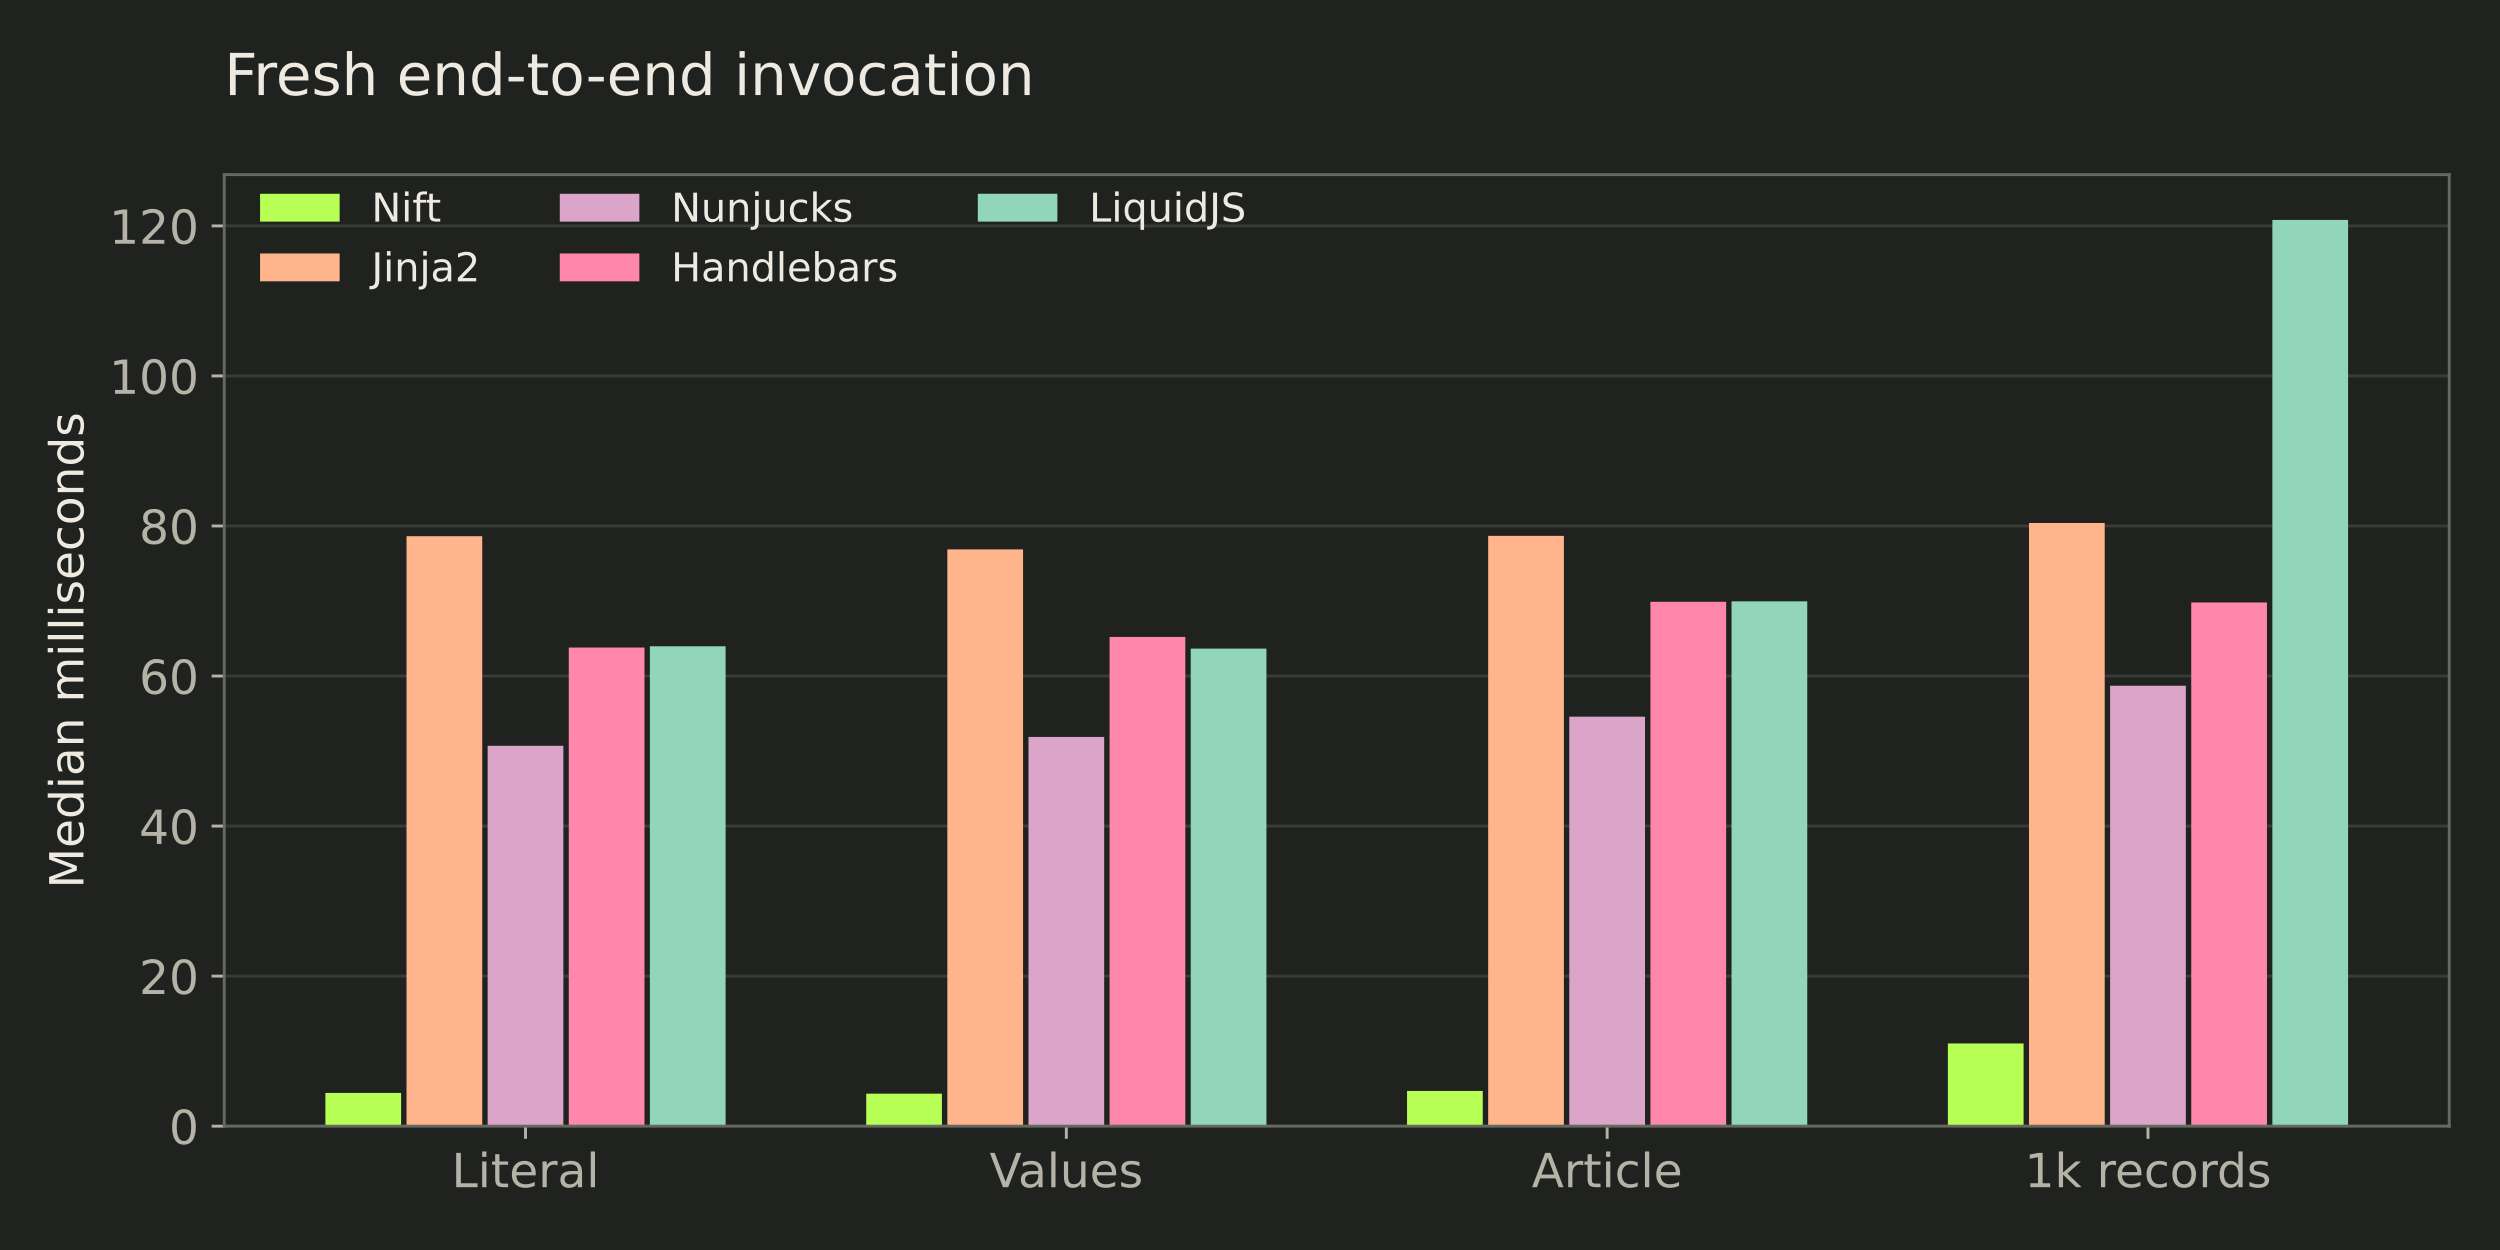
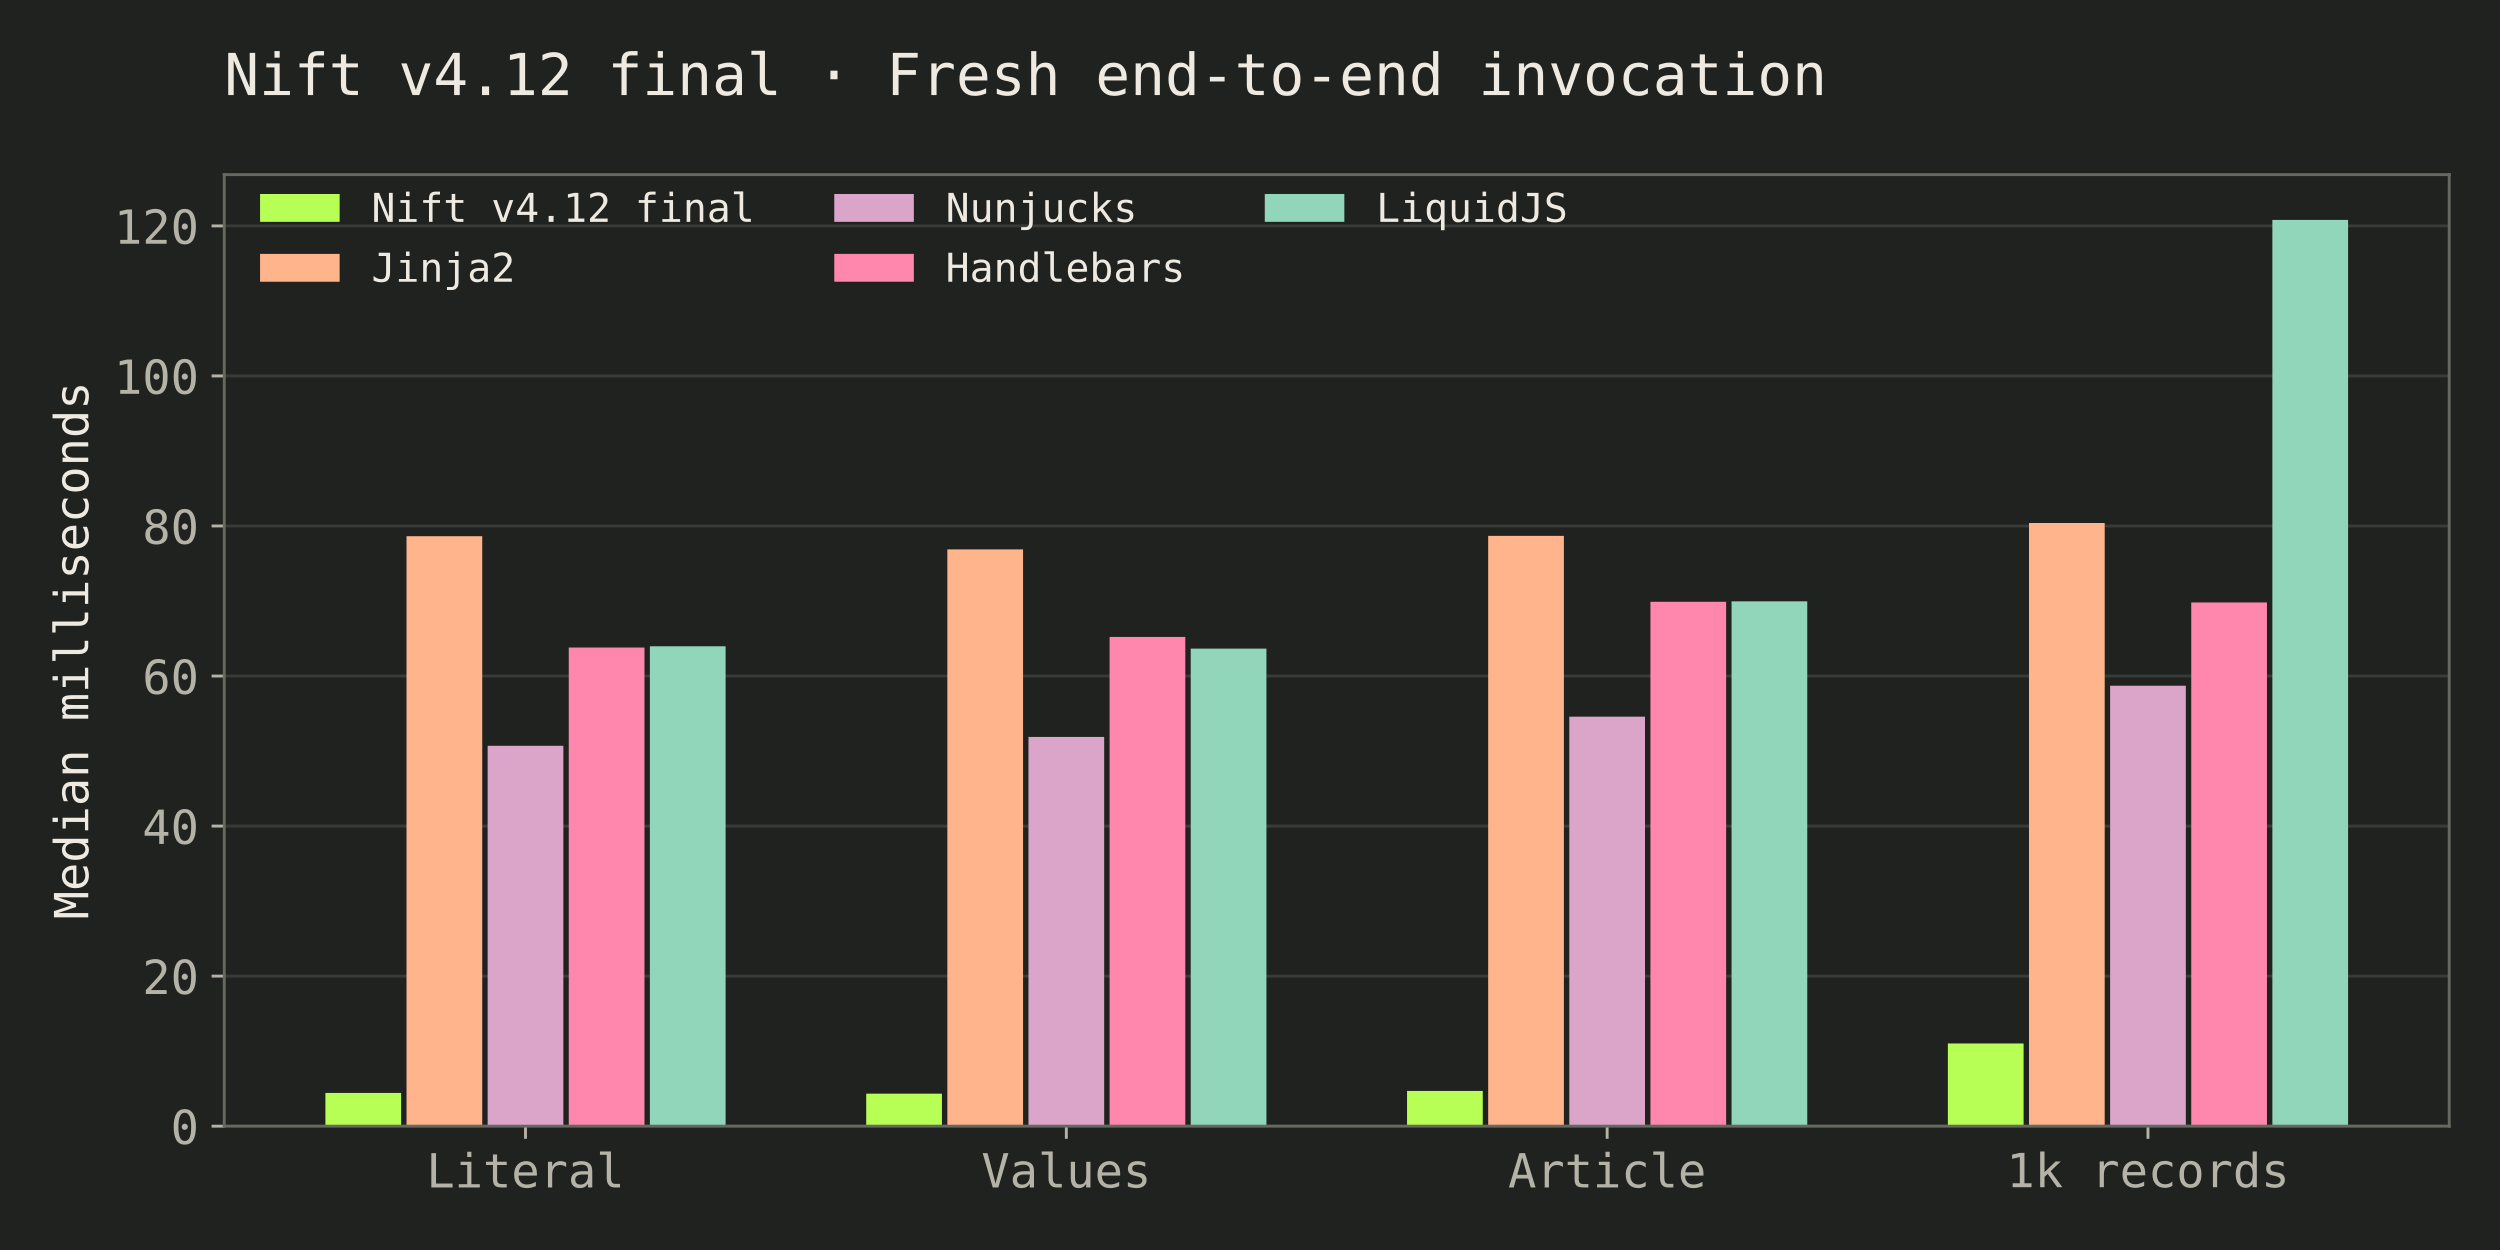
<svg xmlns="http://www.w3.org/2000/svg" xmlns:xlink="http://www.w3.org/1999/xlink" width="691.2pt" height="345.6pt" viewBox="0 0 691.2 345.6" version="1.1">
  <defs>
    <style type="text/css">*{stroke-linejoin: round; stroke-linecap: butt}</style>
  </defs>
  <g id="figure_1">
    <g id="patch_1">
      <path d="M 0 345.6  L 691.2 345.6  L 691.2 0  L 0 0  z " style="fill: #20221f" />
    </g>
    <g id="axes_1">
      <g id="patch_2">
        <path d="M 62.003 311.357  L 677.16 311.357  L 677.16 48.28  L 62.003 48.28  z " style="fill: #20221f" />
      </g>
      <g id="matplotlib.axis_1">
        <g id="xtick_1">
          <g id="line2d_1">
            <defs>
-               <path id="m729737db2e" d="M 0 0  L 0 3.5  " style="stroke: #b5b3a8; stroke-width: 0.8" />
+               <path id="m305f9985b8" d="M 0 0  L 0 3.5  " style="stroke: #b5b3a8; stroke-width: 0.8" />
            </defs>
            <g>
-               <use xlink:href="#m729737db2e" x="145.29" y="311.357" style="fill: #b5b3a8; stroke: #b5b3a8; stroke-width: 0.8" />
+               <use xlink:href="#m305f9985b8" x="145.29" y="311.357" style="fill: #b5b3a8; stroke: #b5b3a8; stroke-width: 0.8" />
            </g>
          </g>
          <g id="text_1">
-             <text style="font-size: 13px; font-family: 'DejaVu Sans', 'Bitstream Vera Sans', 'Computer Modern Sans Serif', 'Lucida Grande', 'Verdana', 'Geneva', 'Lucid', 'Arial', 'Helvetica', 'Avant Garde', sans-serif; text-anchor: middle; fill: #b5b3a8" x="145.29" y="328.235" transform="rotate(-0 145.29 328.2349)">Literal</text>
+             <text style="font-size: 13px; font-family: 'DejaVu Sans Mono'; text-anchor: middle; fill: #b5b3a8" x="145.29" y="328.304" transform="rotate(-0 145.29 328.304)">Literal</text>
          </g>
        </g>
        <g id="xtick_2">
          <g id="line2d_2">
            <g>
-               <use xlink:href="#m729737db2e" x="294.818" y="311.357" style="fill: #b5b3a8; stroke: #b5b3a8; stroke-width: 0.8" />
+               <use xlink:href="#m305f9985b8" x="294.818" y="311.357" style="fill: #b5b3a8; stroke: #b5b3a8; stroke-width: 0.8" />
            </g>
          </g>
          <g id="text_2">
-             <text style="font-size: 13px; font-family: 'DejaVu Sans', 'Bitstream Vera Sans', 'Computer Modern Sans Serif', 'Lucida Grande', 'Verdana', 'Geneva', 'Lucid', 'Arial', 'Helvetica', 'Avant Garde', sans-serif; text-anchor: middle; fill: #b5b3a8" x="294.818" y="328.235" transform="rotate(-0 294.8177 328.2349)">Values</text>
+             <text style="font-size: 13px; font-family: 'DejaVu Sans Mono'; text-anchor: middle; fill: #b5b3a8" x="294.818" y="328.304" transform="rotate(-0 294.8177 328.304)">Values</text>
          </g>
        </g>
        <g id="xtick_3">
          <g id="line2d_3">
            <g>
-               <use xlink:href="#m729737db2e" x="444.345" y="311.357" style="fill: #b5b3a8; stroke: #b5b3a8; stroke-width: 0.8" />
+               <use xlink:href="#m305f9985b8" x="444.345" y="311.357" style="fill: #b5b3a8; stroke: #b5b3a8; stroke-width: 0.8" />
            </g>
          </g>
          <g id="text_3">
-             <text style="font-size: 13px; font-family: 'DejaVu Sans', 'Bitstream Vera Sans', 'Computer Modern Sans Serif', 'Lucida Grande', 'Verdana', 'Geneva', 'Lucid', 'Arial', 'Helvetica', 'Avant Garde', sans-serif; text-anchor: middle; fill: #b5b3a8" x="444.345" y="328.235" transform="rotate(-0 444.3454 328.2349)">Article</text>
+             <text style="font-size: 13px; font-family: 'DejaVu Sans Mono'; text-anchor: middle; fill: #b5b3a8" x="444.345" y="328.304" transform="rotate(-0 444.3454 328.304)">Article</text>
          </g>
        </g>
        <g id="xtick_4">
          <g id="line2d_4">
            <g>
-               <use xlink:href="#m729737db2e" x="593.873" y="311.357" style="fill: #b5b3a8; stroke: #b5b3a8; stroke-width: 0.8" />
+               <use xlink:href="#m305f9985b8" x="593.873" y="311.357" style="fill: #b5b3a8; stroke: #b5b3a8; stroke-width: 0.8" />
            </g>
          </g>
          <g id="text_4">
-             <text style="font-size: 13px; font-family: 'DejaVu Sans', 'Bitstream Vera Sans', 'Computer Modern Sans Serif', 'Lucida Grande', 'Verdana', 'Geneva', 'Lucid', 'Arial', 'Helvetica', 'Avant Garde', sans-serif; text-anchor: middle; fill: #b5b3a8" x="593.873" y="328.235" transform="rotate(-0 593.8731 328.2349)">1k records</text>
+             <text style="font-size: 13px; font-family: 'DejaVu Sans Mono'; text-anchor: middle; fill: #b5b3a8" x="593.873" y="328.235" transform="rotate(-0 593.8731 328.2349)">1k records</text>
          </g>
        </g>
      </g>
      <g id="matplotlib.axis_2">
        <g id="ytick_1">
          <g id="line2d_5">
-             <path d="M 62.003 311.357  L 677.16 311.357  " clip-path="url(#pb8ed16f398)" style="fill: none; stroke: #b0b0b0; stroke-opacity: 0.18; stroke-width: 0.8; stroke-linecap: square" />
+             <path d="M 62.003 311.357  L 677.16 311.357  " clip-path="url(#pe18e3fd880)" style="fill: none; stroke: #b0b0b0; stroke-opacity: 0.18; stroke-width: 0.8; stroke-linecap: square" />
          </g>
          <g id="line2d_6">
            <defs>
-               <path id="m79aa11fd9c" d="M 0 0  L -3.5 0  " style="stroke: #b5b3a8; stroke-width: 0.8" />
+               <path id="mb74f4202fd" d="M 0 0  L -3.5 0  " style="stroke: #b5b3a8; stroke-width: 0.8" />
            </defs>
            <g>
-               <use xlink:href="#m79aa11fd9c" x="62.003" y="311.357" style="fill: #b5b3a8; stroke: #b5b3a8; stroke-width: 0.8" />
+               <use xlink:href="#mb74f4202fd" x="62.003" y="311.357" style="fill: #b5b3a8; stroke: #b5b3a8; stroke-width: 0.8" />
            </g>
          </g>
          <g id="text_5">
-             <text style="font-size: 13px; font-family: 'DejaVu Sans', 'Bitstream Vera Sans', 'Computer Modern Sans Serif', 'Lucida Grande', 'Verdana', 'Geneva', 'Lucid', 'Arial', 'Helvetica', 'Avant Garde', sans-serif; text-anchor: end; fill: #b5b3a8" x="55.003" y="316.295" transform="rotate(-0 55.00305 316.2954)">0</text>
+             <text style="font-size: 13px; font-family: 'DejaVu Sans Mono'; text-anchor: end; fill: #b5b3a8" x="55.003" y="316.295" transform="rotate(-0 55.00305 316.2954)">0</text>
          </g>
        </g>
        <g id="ytick_2">
          <g id="line2d_7">
-             <path d="M 62.003 269.874  L 677.16 269.874  " clip-path="url(#pb8ed16f398)" style="fill: none; stroke: #b0b0b0; stroke-opacity: 0.18; stroke-width: 0.8; stroke-linecap: square" />
+             <path d="M 62.003 269.874  L 677.16 269.874  " clip-path="url(#pe18e3fd880)" style="fill: none; stroke: #b0b0b0; stroke-opacity: 0.18; stroke-width: 0.8; stroke-linecap: square" />
          </g>
          <g id="line2d_8">
            <g>
-               <use xlink:href="#m79aa11fd9c" x="62.003" y="269.874" style="fill: #b5b3a8; stroke: #b5b3a8; stroke-width: 0.8" />
+               <use xlink:href="#mb74f4202fd" x="62.003" y="269.874" style="fill: #b5b3a8; stroke: #b5b3a8; stroke-width: 0.8" />
            </g>
          </g>
          <g id="text_6">
-             <text style="font-size: 13px; font-family: 'DejaVu Sans', 'Bitstream Vera Sans', 'Computer Modern Sans Serif', 'Lucida Grande', 'Verdana', 'Geneva', 'Lucid', 'Arial', 'Helvetica', 'Avant Garde', sans-serif; text-anchor: end; fill: #b5b3a8" x="55.003" y="274.812" transform="rotate(-0 55.00305 274.812)">20</text>
+             <text style="font-size: 13px; font-family: 'DejaVu Sans Mono'; text-anchor: end; fill: #b5b3a8" x="55.003" y="274.812" transform="rotate(-0 55.00305 274.812)">20</text>
          </g>
        </g>
        <g id="ytick_3">
          <g id="line2d_9">
-             <path d="M 62.003 228.39  L 677.16 228.39  " clip-path="url(#pb8ed16f398)" style="fill: none; stroke: #b0b0b0; stroke-opacity: 0.18; stroke-width: 0.8; stroke-linecap: square" />
+             <path d="M 62.003 228.39  L 677.16 228.39  " clip-path="url(#pe18e3fd880)" style="fill: none; stroke: #b0b0b0; stroke-opacity: 0.18; stroke-width: 0.8; stroke-linecap: square" />
          </g>
          <g id="line2d_10">
            <g>
-               <use xlink:href="#m79aa11fd9c" x="62.003" y="228.39" style="fill: #b5b3a8; stroke: #b5b3a8; stroke-width: 0.8" />
+               <use xlink:href="#mb74f4202fd" x="62.003" y="228.39" style="fill: #b5b3a8; stroke: #b5b3a8; stroke-width: 0.8" />
            </g>
          </g>
          <g id="text_7">
-             <text style="font-size: 13px; font-family: 'DejaVu Sans', 'Bitstream Vera Sans', 'Computer Modern Sans Serif', 'Lucida Grande', 'Verdana', 'Geneva', 'Lucid', 'Arial', 'Helvetica', 'Avant Garde', sans-serif; text-anchor: end; fill: #b5b3a8" x="55.003" y="233.329" transform="rotate(-0 55.00305 233.3286)">40</text>
+             <text style="font-size: 13px; font-family: 'DejaVu Sans Mono'; text-anchor: end; fill: #b5b3a8" x="55.003" y="233.329" transform="rotate(-0 55.00305 233.3286)">40</text>
          </g>
        </g>
        <g id="ytick_4">
          <g id="line2d_11">
-             <path d="M 62.003 186.907  L 677.16 186.907  " clip-path="url(#pb8ed16f398)" style="fill: none; stroke: #b0b0b0; stroke-opacity: 0.18; stroke-width: 0.8; stroke-linecap: square" />
+             <path d="M 62.003 186.907  L 677.16 186.907  " clip-path="url(#pe18e3fd880)" style="fill: none; stroke: #b0b0b0; stroke-opacity: 0.18; stroke-width: 0.8; stroke-linecap: square" />
          </g>
          <g id="line2d_12">
            <g>
-               <use xlink:href="#m79aa11fd9c" x="62.003" y="186.907" style="fill: #b5b3a8; stroke: #b5b3a8; stroke-width: 0.8" />
+               <use xlink:href="#mb74f4202fd" x="62.003" y="186.907" style="fill: #b5b3a8; stroke: #b5b3a8; stroke-width: 0.8" />
            </g>
          </g>
          <g id="text_8">
-             <text style="font-size: 13px; font-family: 'DejaVu Sans', 'Bitstream Vera Sans', 'Computer Modern Sans Serif', 'Lucida Grande', 'Verdana', 'Geneva', 'Lucid', 'Arial', 'Helvetica', 'Avant Garde', sans-serif; text-anchor: end; fill: #b5b3a8" x="55.003" y="191.845" transform="rotate(-0 55.00305 191.8452)">60</text>
+             <text style="font-size: 13px; font-family: 'DejaVu Sans Mono'; text-anchor: end; fill: #b5b3a8" x="55.003" y="191.845" transform="rotate(-0 55.00305 191.8452)">60</text>
          </g>
        </g>
        <g id="ytick_5">
          <g id="line2d_13">
-             <path d="M 62.003 145.423  L 677.16 145.423  " clip-path="url(#pb8ed16f398)" style="fill: none; stroke: #b0b0b0; stroke-opacity: 0.18; stroke-width: 0.8; stroke-linecap: square" />
+             <path d="M 62.003 145.423  L 677.16 145.423  " clip-path="url(#pe18e3fd880)" style="fill: none; stroke: #b0b0b0; stroke-opacity: 0.18; stroke-width: 0.8; stroke-linecap: square" />
          </g>
          <g id="line2d_14">
            <g>
-               <use xlink:href="#m79aa11fd9c" x="62.003" y="145.423" style="fill: #b5b3a8; stroke: #b5b3a8; stroke-width: 0.8" />
+               <use xlink:href="#mb74f4202fd" x="62.003" y="145.423" style="fill: #b5b3a8; stroke: #b5b3a8; stroke-width: 0.8" />
            </g>
          </g>
          <g id="text_9">
-             <text style="font-size: 13px; font-family: 'DejaVu Sans', 'Bitstream Vera Sans', 'Computer Modern Sans Serif', 'Lucida Grande', 'Verdana', 'Geneva', 'Lucid', 'Arial', 'Helvetica', 'Avant Garde', sans-serif; text-anchor: end; fill: #b5b3a8" x="55.003" y="150.362" transform="rotate(-0 55.00305 150.3618)">80</text>
+             <text style="font-size: 13px; font-family: 'DejaVu Sans Mono'; text-anchor: end; fill: #b5b3a8" x="55.003" y="150.362" transform="rotate(-0 55.00305 150.3618)">80</text>
          </g>
        </g>
        <g id="ytick_6">
          <g id="line2d_15">
-             <path d="M 62.003 103.94  L 677.16 103.94  " clip-path="url(#pb8ed16f398)" style="fill: none; stroke: #b0b0b0; stroke-opacity: 0.18; stroke-width: 0.8; stroke-linecap: square" />
+             <path d="M 62.003 103.94  L 677.16 103.94  " clip-path="url(#pe18e3fd880)" style="fill: none; stroke: #b0b0b0; stroke-opacity: 0.18; stroke-width: 0.8; stroke-linecap: square" />
          </g>
          <g id="line2d_16">
            <g>
-               <use xlink:href="#m79aa11fd9c" x="62.003" y="103.94" style="fill: #b5b3a8; stroke: #b5b3a8; stroke-width: 0.8" />
+               <use xlink:href="#mb74f4202fd" x="62.003" y="103.94" style="fill: #b5b3a8; stroke: #b5b3a8; stroke-width: 0.8" />
            </g>
          </g>
          <g id="text_10">
-             <text style="font-size: 13px; font-family: 'DejaVu Sans', 'Bitstream Vera Sans', 'Computer Modern Sans Serif', 'Lucida Grande', 'Verdana', 'Geneva', 'Lucid', 'Arial', 'Helvetica', 'Avant Garde', sans-serif; text-anchor: end; fill: #b5b3a8" x="55.003" y="108.878" transform="rotate(-0 55.00305 108.8783)">100</text>
+             <text style="font-size: 13px; font-family: 'DejaVu Sans Mono'; text-anchor: end; fill: #b5b3a8" x="55.003" y="108.878" transform="rotate(-0 55.00305 108.8783)">100</text>
          </g>
        </g>
        <g id="ytick_7">
          <g id="line2d_17">
-             <path d="M 62.003 62.456  L 677.16 62.456  " clip-path="url(#pb8ed16f398)" style="fill: none; stroke: #b0b0b0; stroke-opacity: 0.18; stroke-width: 0.8; stroke-linecap: square" />
+             <path d="M 62.003 62.456  L 677.16 62.456  " clip-path="url(#pe18e3fd880)" style="fill: none; stroke: #b0b0b0; stroke-opacity: 0.18; stroke-width: 0.8; stroke-linecap: square" />
          </g>
          <g id="line2d_18">
            <g>
-               <use xlink:href="#m79aa11fd9c" x="62.003" y="62.456" style="fill: #b5b3a8; stroke: #b5b3a8; stroke-width: 0.8" />
+               <use xlink:href="#mb74f4202fd" x="62.003" y="62.456" style="fill: #b5b3a8; stroke: #b5b3a8; stroke-width: 0.8" />
            </g>
          </g>
          <g id="text_11">
-             <text style="font-size: 13px; font-family: 'DejaVu Sans', 'Bitstream Vera Sans', 'Computer Modern Sans Serif', 'Lucida Grande', 'Verdana', 'Geneva', 'Lucid', 'Arial', 'Helvetica', 'Avant Garde', sans-serif; text-anchor: end; fill: #b5b3a8" x="55.003" y="67.395" transform="rotate(-0 55.00305 67.39491)">120</text>
+             <text style="font-size: 13px; font-family: 'DejaVu Sans Mono'; text-anchor: end; fill: #b5b3a8" x="55.003" y="67.395" transform="rotate(-0 55.00305 67.39491)">120</text>
          </g>
        </g>
        <g id="text_12">
-           <text style="font-size: 13px; font-family: 'DejaVu Sans', 'Bitstream Vera Sans', 'Computer Modern Sans Serif', 'Lucida Grande', 'Verdana', 'Geneva', 'Lucid', 'Arial', 'Helvetica', 'Avant Garde', sans-serif; text-anchor: middle; fill: #eeeae1" x="23.066" y="179.818" transform="rotate(-90 23.06625 179.8185)">Median milliseconds</text>
+           <text style="font-size: 13px; font-family: 'DejaVu Sans Mono'; text-anchor: middle; fill: #eeeae1" x="24.401" y="179.818" transform="rotate(-90 24.40078 179.8185)">Median milliseconds</text>
        </g>
      </g>
      <g id="patch_3">
-         <path d="M 89.965 311.357  L 110.899 311.357  L 110.899 302.177  L 89.965 302.177  z " clip-path="url(#pb8ed16f398)" style="fill: #b8ff55" />
+         <path d="M 89.965 311.357  L 110.899 311.357  L 110.899 302.177  L 89.965 302.177  z " clip-path="url(#pe18e3fd880)" style="fill: #b8ff55" />
      </g>
      <g id="patch_4">
-         <path d="M 239.492 311.357  L 260.426 311.357  L 260.426 302.381  L 239.492 302.381  z " clip-path="url(#pb8ed16f398)" style="fill: #b8ff55" />
+         <path d="M 239.492 311.357  L 260.426 311.357  L 260.426 302.381  L 239.492 302.381  z " clip-path="url(#pe18e3fd880)" style="fill: #b8ff55" />
      </g>
      <g id="patch_5">
-         <path d="M 389.02 311.357  L 409.954 311.357  L 409.954 301.619  L 389.02 301.619  z " clip-path="url(#pb8ed16f398)" style="fill: #b8ff55" />
+         <path d="M 389.02 311.357  L 409.954 311.357  L 409.954 301.619  L 389.02 301.619  z " clip-path="url(#pe18e3fd880)" style="fill: #b8ff55" />
      </g>
      <g id="patch_6">
-         <path d="M 538.548 311.357  L 559.482 311.357  L 559.482 288.491  L 538.548 288.491  z " clip-path="url(#pb8ed16f398)" style="fill: #b8ff55" />
+         <path d="M 538.548 311.357  L 559.482 311.357  L 559.482 288.491  L 538.548 288.491  z " clip-path="url(#pe18e3fd880)" style="fill: #b8ff55" />
      </g>
      <g id="patch_7">
-         <path d="M 112.394 311.357  L 133.328 311.357  L 133.328 148.24  L 112.394 148.24  z " clip-path="url(#pb8ed16f398)" style="fill: #ffb48c" />
+         <path d="M 112.394 311.357  L 133.328 311.357  L 133.328 148.24  L 112.394 148.24  z " clip-path="url(#pe18e3fd880)" style="fill: #ffb48c" />
      </g>
      <g id="patch_8">
-         <path d="M 261.922 311.357  L 282.855 311.357  L 282.855 151.899  L 261.922 151.899  z " clip-path="url(#pb8ed16f398)" style="fill: #ffb48c" />
+         <path d="M 261.922 311.357  L 282.855 311.357  L 282.855 151.899  L 261.922 151.899  z " clip-path="url(#pe18e3fd880)" style="fill: #ffb48c" />
      </g>
      <g id="patch_9">
-         <path d="M 411.449 311.357  L 432.383 311.357  L 432.383 148.15  L 411.449 148.15  z " clip-path="url(#pb8ed16f398)" style="fill: #ffb48c" />
+         <path d="M 411.449 311.357  L 432.383 311.357  L 432.383 148.15  L 411.449 148.15  z " clip-path="url(#pe18e3fd880)" style="fill: #ffb48c" />
      </g>
      <g id="patch_10">
-         <path d="M 560.977 311.357  L 581.911 311.357  L 581.911 144.592  L 560.977 144.592  z " clip-path="url(#pb8ed16f398)" style="fill: #ffb48c" />
+         <path d="M 560.977 311.357  L 581.911 311.357  L 581.911 144.592  L 560.977 144.592  z " clip-path="url(#pe18e3fd880)" style="fill: #ffb48c" />
      </g>
      <g id="patch_11">
-         <path d="M 134.823 311.357  L 155.757 311.357  L 155.757 206.192  L 134.823 206.192  z " clip-path="url(#pb8ed16f398)" style="fill: #dba5ca" />
+         <path d="M 134.823 311.357  L 155.757 311.357  L 155.757 206.192  L 134.823 206.192  z " clip-path="url(#pe18e3fd880)" style="fill: #dba5ca" />
      </g>
      <g id="patch_12">
-         <path d="M 284.351 311.357  L 305.285 311.357  L 305.285 203.743  L 284.351 203.743  z " clip-path="url(#pb8ed16f398)" style="fill: #dba5ca" />
+         <path d="M 284.351 311.357  L 305.285 311.357  L 305.285 203.743  L 284.351 203.743  z " clip-path="url(#pe18e3fd880)" style="fill: #dba5ca" />
      </g>
      <g id="patch_13">
-         <path d="M 433.878 311.357  L 454.812 311.357  L 454.812 198.153  L 433.878 198.153  z " clip-path="url(#pb8ed16f398)" style="fill: #dba5ca" />
+         <path d="M 433.878 311.357  L 454.812 311.357  L 454.812 198.153  L 433.878 198.153  z " clip-path="url(#pe18e3fd880)" style="fill: #dba5ca" />
      </g>
      <g id="patch_14">
-         <path d="M 583.406 311.357  L 604.34 311.357  L 604.34 189.594  L 583.406 189.594  z " clip-path="url(#pb8ed16f398)" style="fill: #dba5ca" />
+         <path d="M 583.406 311.357  L 604.34 311.357  L 604.34 189.594  L 583.406 189.594  z " clip-path="url(#pe18e3fd880)" style="fill: #dba5ca" />
      </g>
      <g id="patch_15">
-         <path d="M 157.252 311.357  L 178.186 311.357  L 178.186 179.031  L 157.252 179.031  z " clip-path="url(#pb8ed16f398)" style="fill: #ff87ad" />
+         <path d="M 157.252 311.357  L 178.186 311.357  L 178.186 179.031  L 157.252 179.031  z " clip-path="url(#pe18e3fd880)" style="fill: #ff87ad" />
      </g>
      <g id="patch_16">
-         <path d="M 306.78 311.357  L 327.714 311.357  L 327.714 176.094  L 306.78 176.094  z " clip-path="url(#pb8ed16f398)" style="fill: #ff87ad" />
+         <path d="M 306.78 311.357  L 327.714 311.357  L 327.714 176.094  L 306.78 176.094  z " clip-path="url(#pe18e3fd880)" style="fill: #ff87ad" />
      </g>
      <g id="patch_17">
-         <path d="M 456.308 311.357  L 477.241 311.357  L 477.241 166.387  L 456.308 166.387  z " clip-path="url(#pb8ed16f398)" style="fill: #ff87ad" />
+         <path d="M 456.308 311.357  L 477.241 311.357  L 477.241 166.387  L 456.308 166.387  z " clip-path="url(#pe18e3fd880)" style="fill: #ff87ad" />
      </g>
      <g id="patch_18">
-         <path d="M 605.835 311.357  L 626.769 311.357  L 626.769 166.572  L 605.835 166.572  z " clip-path="url(#pb8ed16f398)" style="fill: #ff87ad" />
+         <path d="M 605.835 311.357  L 626.769 311.357  L 626.769 166.572  L 605.835 166.572  z " clip-path="url(#pe18e3fd880)" style="fill: #ff87ad" />
      </g>
      <g id="patch_19">
-         <path d="M 179.681 311.357  L 200.615 311.357  L 200.615 178.672  L 179.681 178.672  z " clip-path="url(#pb8ed16f398)" style="fill: #91d5bb" />
+         <path d="M 179.681 311.357  L 200.615 311.357  L 200.615 178.672  L 179.681 178.672  z " clip-path="url(#pe18e3fd880)" style="fill: #91d5bb" />
      </g>
      <g id="patch_20">
-         <path d="M 329.209 311.357  L 350.143 311.357  L 350.143 179.321  L 329.209 179.321  z " clip-path="url(#pb8ed16f398)" style="fill: #91d5bb" />
+         <path d="M 329.209 311.357  L 350.143 311.357  L 350.143 179.321  L 329.209 179.321  z " clip-path="url(#pe18e3fd880)" style="fill: #91d5bb" />
      </g>
      <g id="patch_21">
-         <path d="M 478.737 311.357  L 499.671 311.357  L 499.671 166.249  L 478.737 166.249  z " clip-path="url(#pb8ed16f398)" style="fill: #91d5bb" />
+         <path d="M 478.737 311.357  L 499.671 311.357  L 499.671 166.249  L 478.737 166.249  z " clip-path="url(#pe18e3fd880)" style="fill: #91d5bb" />
      </g>
      <g id="patch_22">
-         <path d="M 628.264 311.357  L 649.198 311.357  L 649.198 60.807  L 628.264 60.807  z " clip-path="url(#pb8ed16f398)" style="fill: #91d5bb" />
+         <path d="M 628.264 311.357  L 649.198 311.357  L 649.198 60.807  L 628.264 60.807  z " clip-path="url(#pe18e3fd880)" style="fill: #91d5bb" />
      </g>
      <g id="patch_23">
        <path d="M 62.003 311.357  L 62.003 48.28  " style="fill: none; stroke: #66695f; stroke-width: 0.8; stroke-linejoin: miter; stroke-linecap: square" />
      </g>
      <g id="patch_24">
        <path d="M 677.16 311.357  L 677.16 48.28  " style="fill: none; stroke: #66695f; stroke-width: 0.8; stroke-linejoin: miter; stroke-linecap: square" />
      </g>
      <g id="patch_25">
        <path d="M 62.003 311.357  L 677.16 311.357  " style="fill: none; stroke: #66695f; stroke-width: 0.8; stroke-linejoin: miter; stroke-linecap: square" />
      </g>
      <g id="patch_26">
        <path d="M 62.003 48.28  L 677.16 48.28  " style="fill: none; stroke: #66695f; stroke-width: 0.8; stroke-linejoin: miter; stroke-linecap: square" />
      </g>
      <g id="text_13">
-         <text style="font-size: 16px; font-family: 'DejaVu Sans', 'Bitstream Vera Sans', 'Computer Modern Sans Serif', 'Lucida Grande', 'Verdana', 'Geneva', 'Lucid', 'Arial', 'Helvetica', 'Avant Garde', sans-serif; text-anchor: start; fill: #eeeae1" x="62.003" y="26.28" transform="rotate(-0 62.00305 26.28)">Fresh end-to-end invocation</text>
+         <text style="font-size: 16px; font-family: 'DejaVu Sans Mono'; text-anchor: start; fill: #eeeae1" x="62.003" y="26.28" transform="rotate(-0 62.00305 26.28)">Nift v4.12 final · Fresh end-to-end invocation</text>
      </g>
      <g id="legend_1">
        <g id="patch_27">
-           <path d="M 71.903 61.277  L 93.903 61.277  L 93.903 53.577  L 71.903 53.577  z " style="fill: #b8ff55" />
+           <path d="M 71.903 61.335  L 93.903 61.335  L 93.903 53.635  L 71.903 53.635  z " style="fill: #b8ff55" />
        </g>
        <g id="text_14">
-           <text style="font-size: 11px; font-family: 'DejaVu Sans', 'Bitstream Vera Sans', 'Computer Modern Sans Serif', 'Lucida Grande', 'Verdana', 'Geneva', 'Lucid', 'Arial', 'Helvetica', 'Avant Garde', sans-serif; text-anchor: start; fill: #eeeae1" x="102.703" y="61.277" transform="rotate(-0 102.703 61.27674)">Nift</text>
+           <text style="font-size: 11px; font-family: 'DejaVu Sans Mono'; text-anchor: start; fill: #eeeae1" x="102.703" y="61.335" transform="rotate(-0 102.703 61.33518)">Nift v4.12 final</text>
        </g>
        <g id="patch_28">
-           <path d="M 71.903 77.778  L 93.903 77.778  L 93.903 70.078  L 71.903 70.078  z " style="fill: #ffb48c" />
+           <path d="M 71.903 77.894  L 93.903 77.894  L 93.903 70.194  L 71.903 70.194  z " style="fill: #ffb48c" />
        </g>
        <g id="text_15">
-           <text style="font-size: 11px; font-family: 'DejaVu Sans', 'Bitstream Vera Sans', 'Computer Modern Sans Serif', 'Lucida Grande', 'Verdana', 'Geneva', 'Lucid', 'Arial', 'Helvetica', 'Avant Garde', sans-serif; text-anchor: start; fill: #eeeae1" x="102.703" y="77.778" transform="rotate(-0 102.703 77.7776)">Jinja2</text>
+           <text style="font-size: 11px; font-family: 'DejaVu Sans Mono'; text-anchor: start; fill: #eeeae1" x="102.703" y="77.894" transform="rotate(-0 102.703 77.89448)">Jinja2</text>
        </g>
        <g id="patch_29">
-           <path d="M 154.771 61.277  L 176.771 61.277  L 176.771 53.577  L 154.771 53.577  z " style="fill: #dba5ca" />
+           <path d="M 230.661 61.335  L 252.661 61.335  L 252.661 53.635  L 230.661 53.635  z " style="fill: #dba5ca" />
        </g>
        <g id="text_16">
-           <text style="font-size: 11px; font-family: 'DejaVu Sans', 'Bitstream Vera Sans', 'Computer Modern Sans Serif', 'Lucida Grande', 'Verdana', 'Geneva', 'Lucid', 'Arial', 'Helvetica', 'Avant Garde', sans-serif; text-anchor: start; fill: #eeeae1" x="185.571" y="61.277" transform="rotate(-0 185.5709 61.27674)">Nunjucks</text>
+           <text style="font-size: 11px; font-family: 'DejaVu Sans Mono'; text-anchor: start; fill: #eeeae1" x="261.461" y="61.335" transform="rotate(-0 261.4605 61.33518)">Nunjucks</text>
        </g>
        <g id="patch_30">
-           <path d="M 154.771 77.778  L 176.771 77.778  L 176.771 70.078  L 154.771 70.078  z " style="fill: #ff87ad" />
+           <path d="M 230.661 77.894  L 252.661 77.894  L 252.661 70.194  L 230.661 70.194  z " style="fill: #ff87ad" />
        </g>
        <g id="text_17">
-           <text style="font-size: 11px; font-family: 'DejaVu Sans', 'Bitstream Vera Sans', 'Computer Modern Sans Serif', 'Lucida Grande', 'Verdana', 'Geneva', 'Lucid', 'Arial', 'Helvetica', 'Avant Garde', sans-serif; text-anchor: start; fill: #eeeae1" x="185.571" y="77.778" transform="rotate(-0 185.5709 77.7776)">Handlebars</text>
+           <text style="font-size: 11px; font-family: 'DejaVu Sans Mono'; text-anchor: start; fill: #eeeae1" x="261.461" y="77.894" transform="rotate(-0 261.4605 77.89448)">Handlebars</text>
        </g>
        <g id="patch_31">
-           <path d="M 270.34 61.277  L 292.34 61.277  L 292.34 53.577  L 270.34 53.577  z " style="fill: #91d5bb" />
+           <path d="M 349.684 61.335  L 371.684 61.335  L 371.684 53.635  L 349.684 53.635  z " style="fill: #91d5bb" />
        </g>
        <g id="text_18">
-           <text style="font-size: 11px; font-family: 'DejaVu Sans', 'Bitstream Vera Sans', 'Computer Modern Sans Serif', 'Lucida Grande', 'Verdana', 'Geneva', 'Lucid', 'Arial', 'Helvetica', 'Avant Garde', sans-serif; text-anchor: start; fill: #eeeae1" x="301.14" y="61.277" transform="rotate(-0 301.1396 61.27674)">LiquidJS</text>
+           <text style="font-size: 11px; font-family: 'DejaVu Sans Mono'; text-anchor: start; fill: #eeeae1" x="380.484" y="61.335" transform="rotate(-0 380.484 61.33518)">LiquidJS</text>
        </g>
      </g>
    </g>
  </g>
  <defs>
-     <clipPath id="pb8ed16f398">
+     <clipPath id="pe18e3fd880">
      <rect x="62.003" y="48.28" width="615.157" height="263.077" />
    </clipPath>
  </defs>
</svg>
